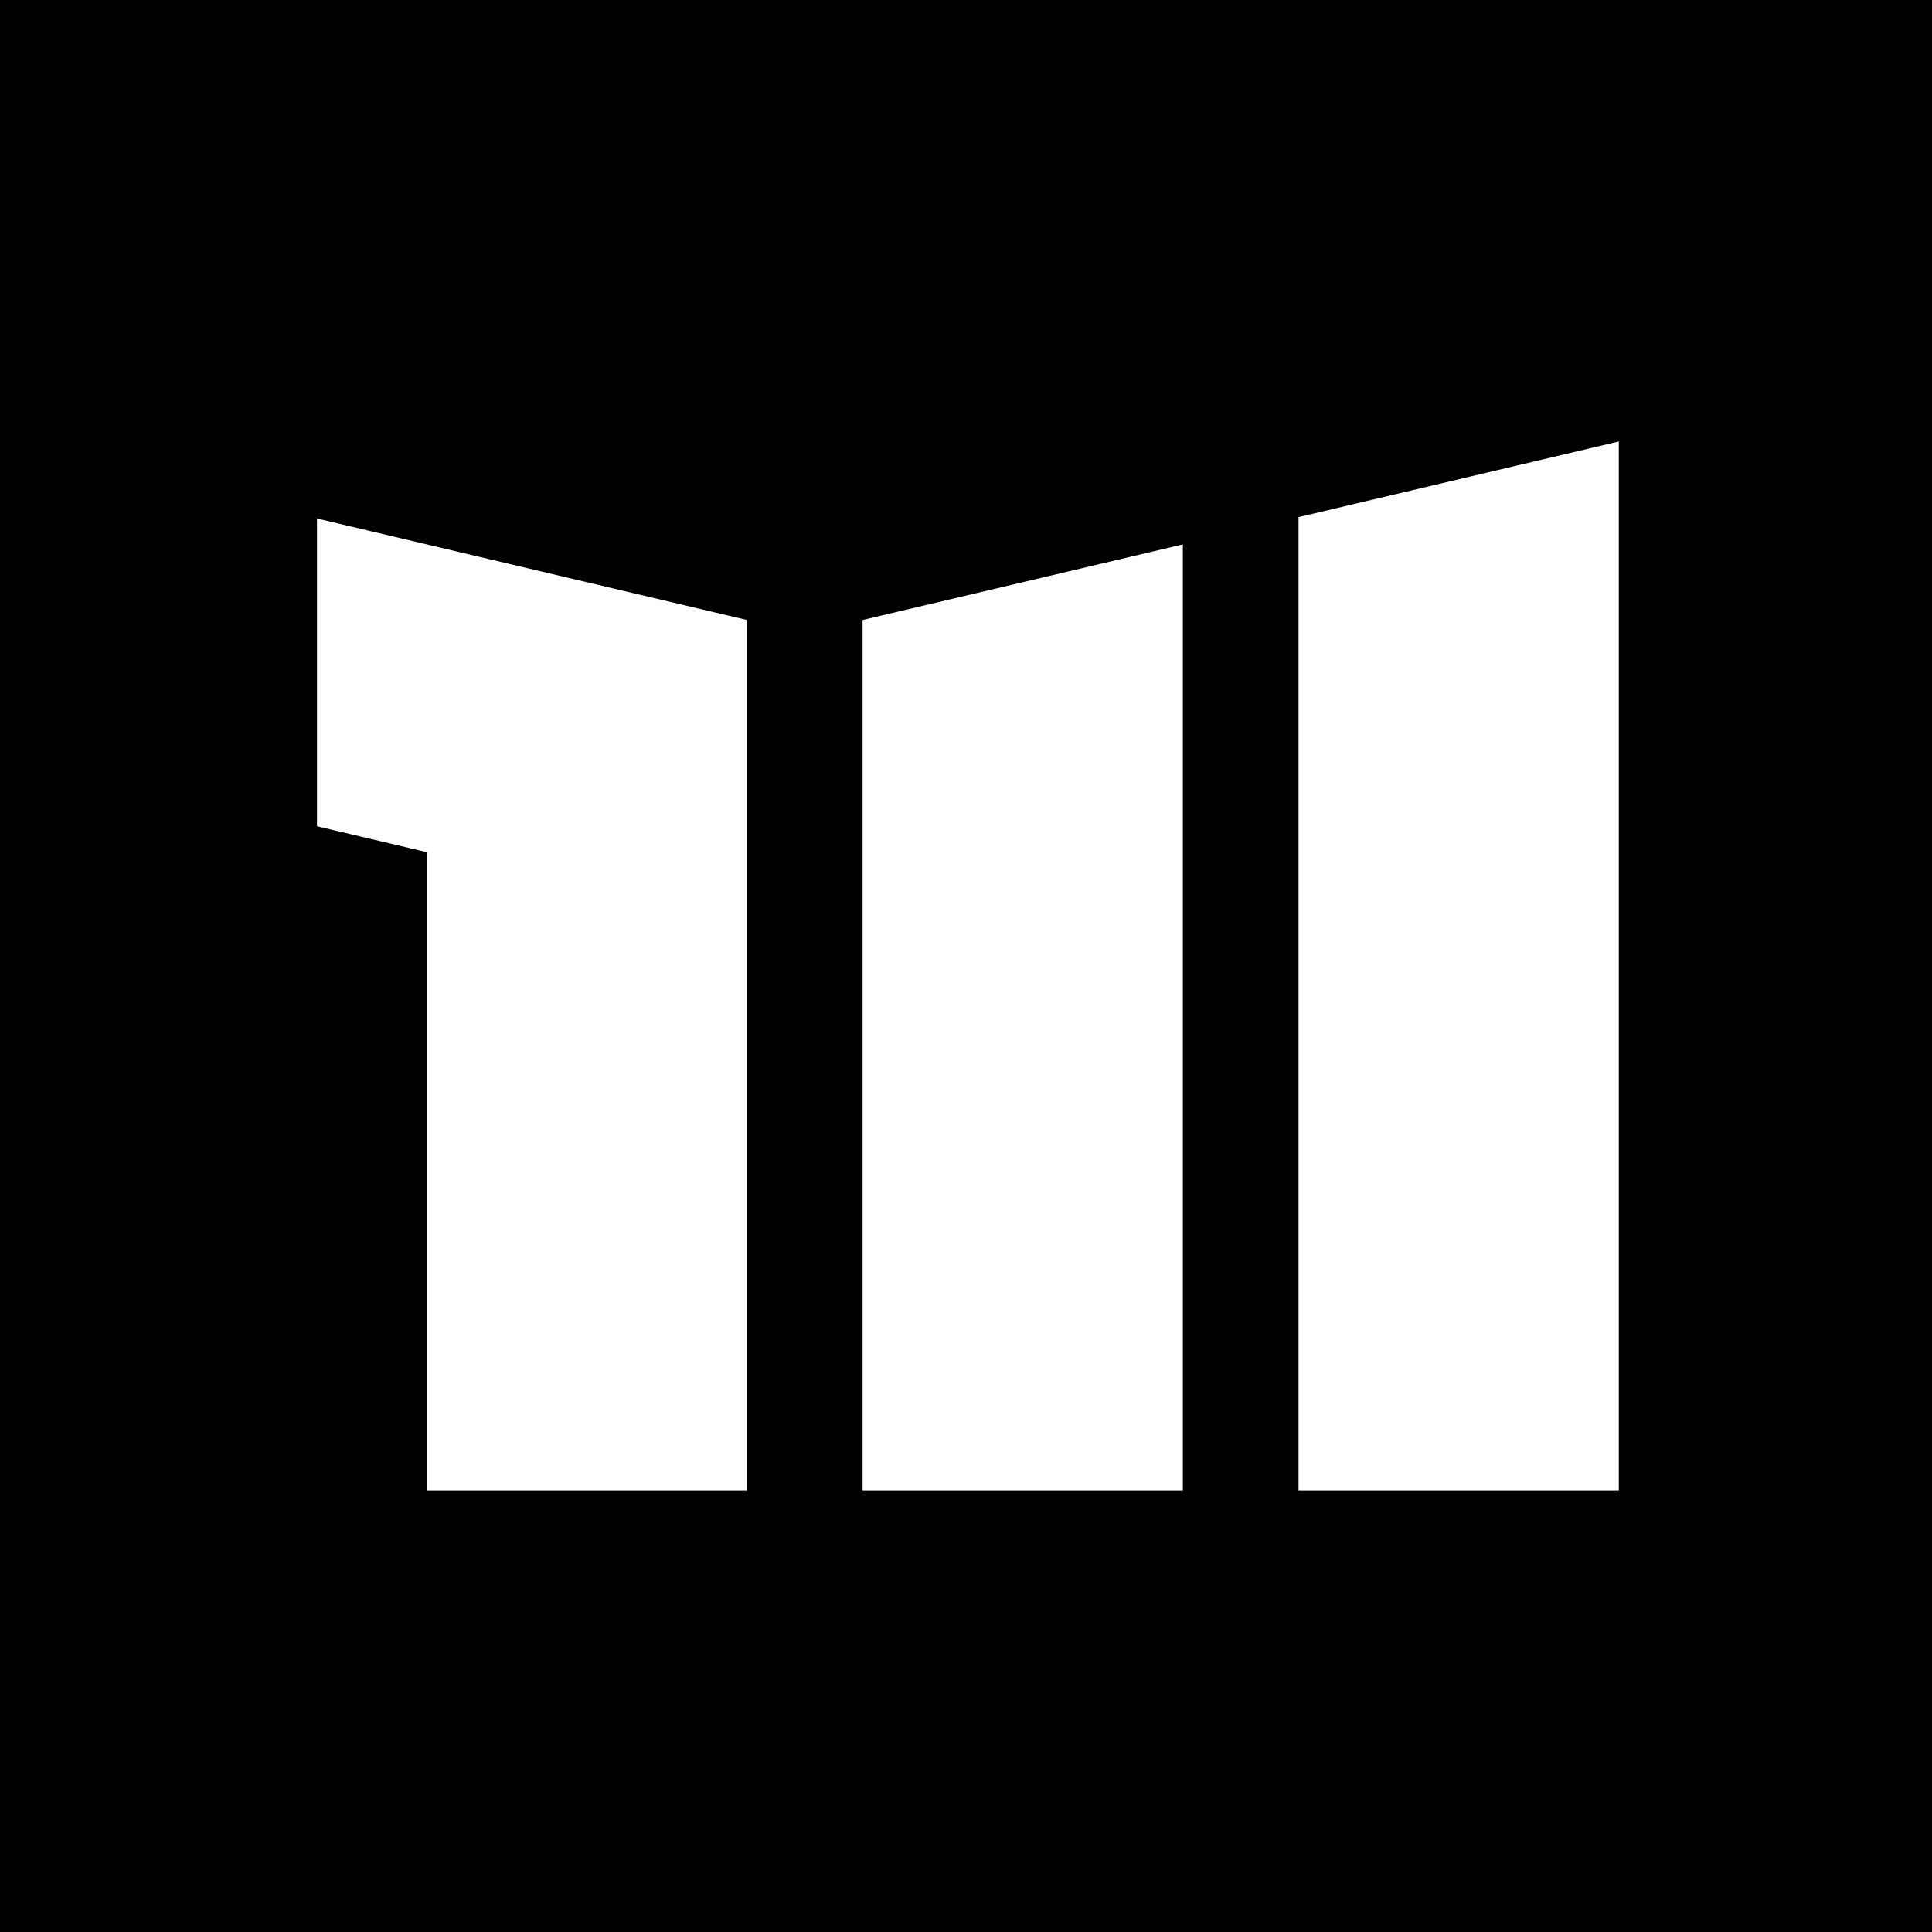
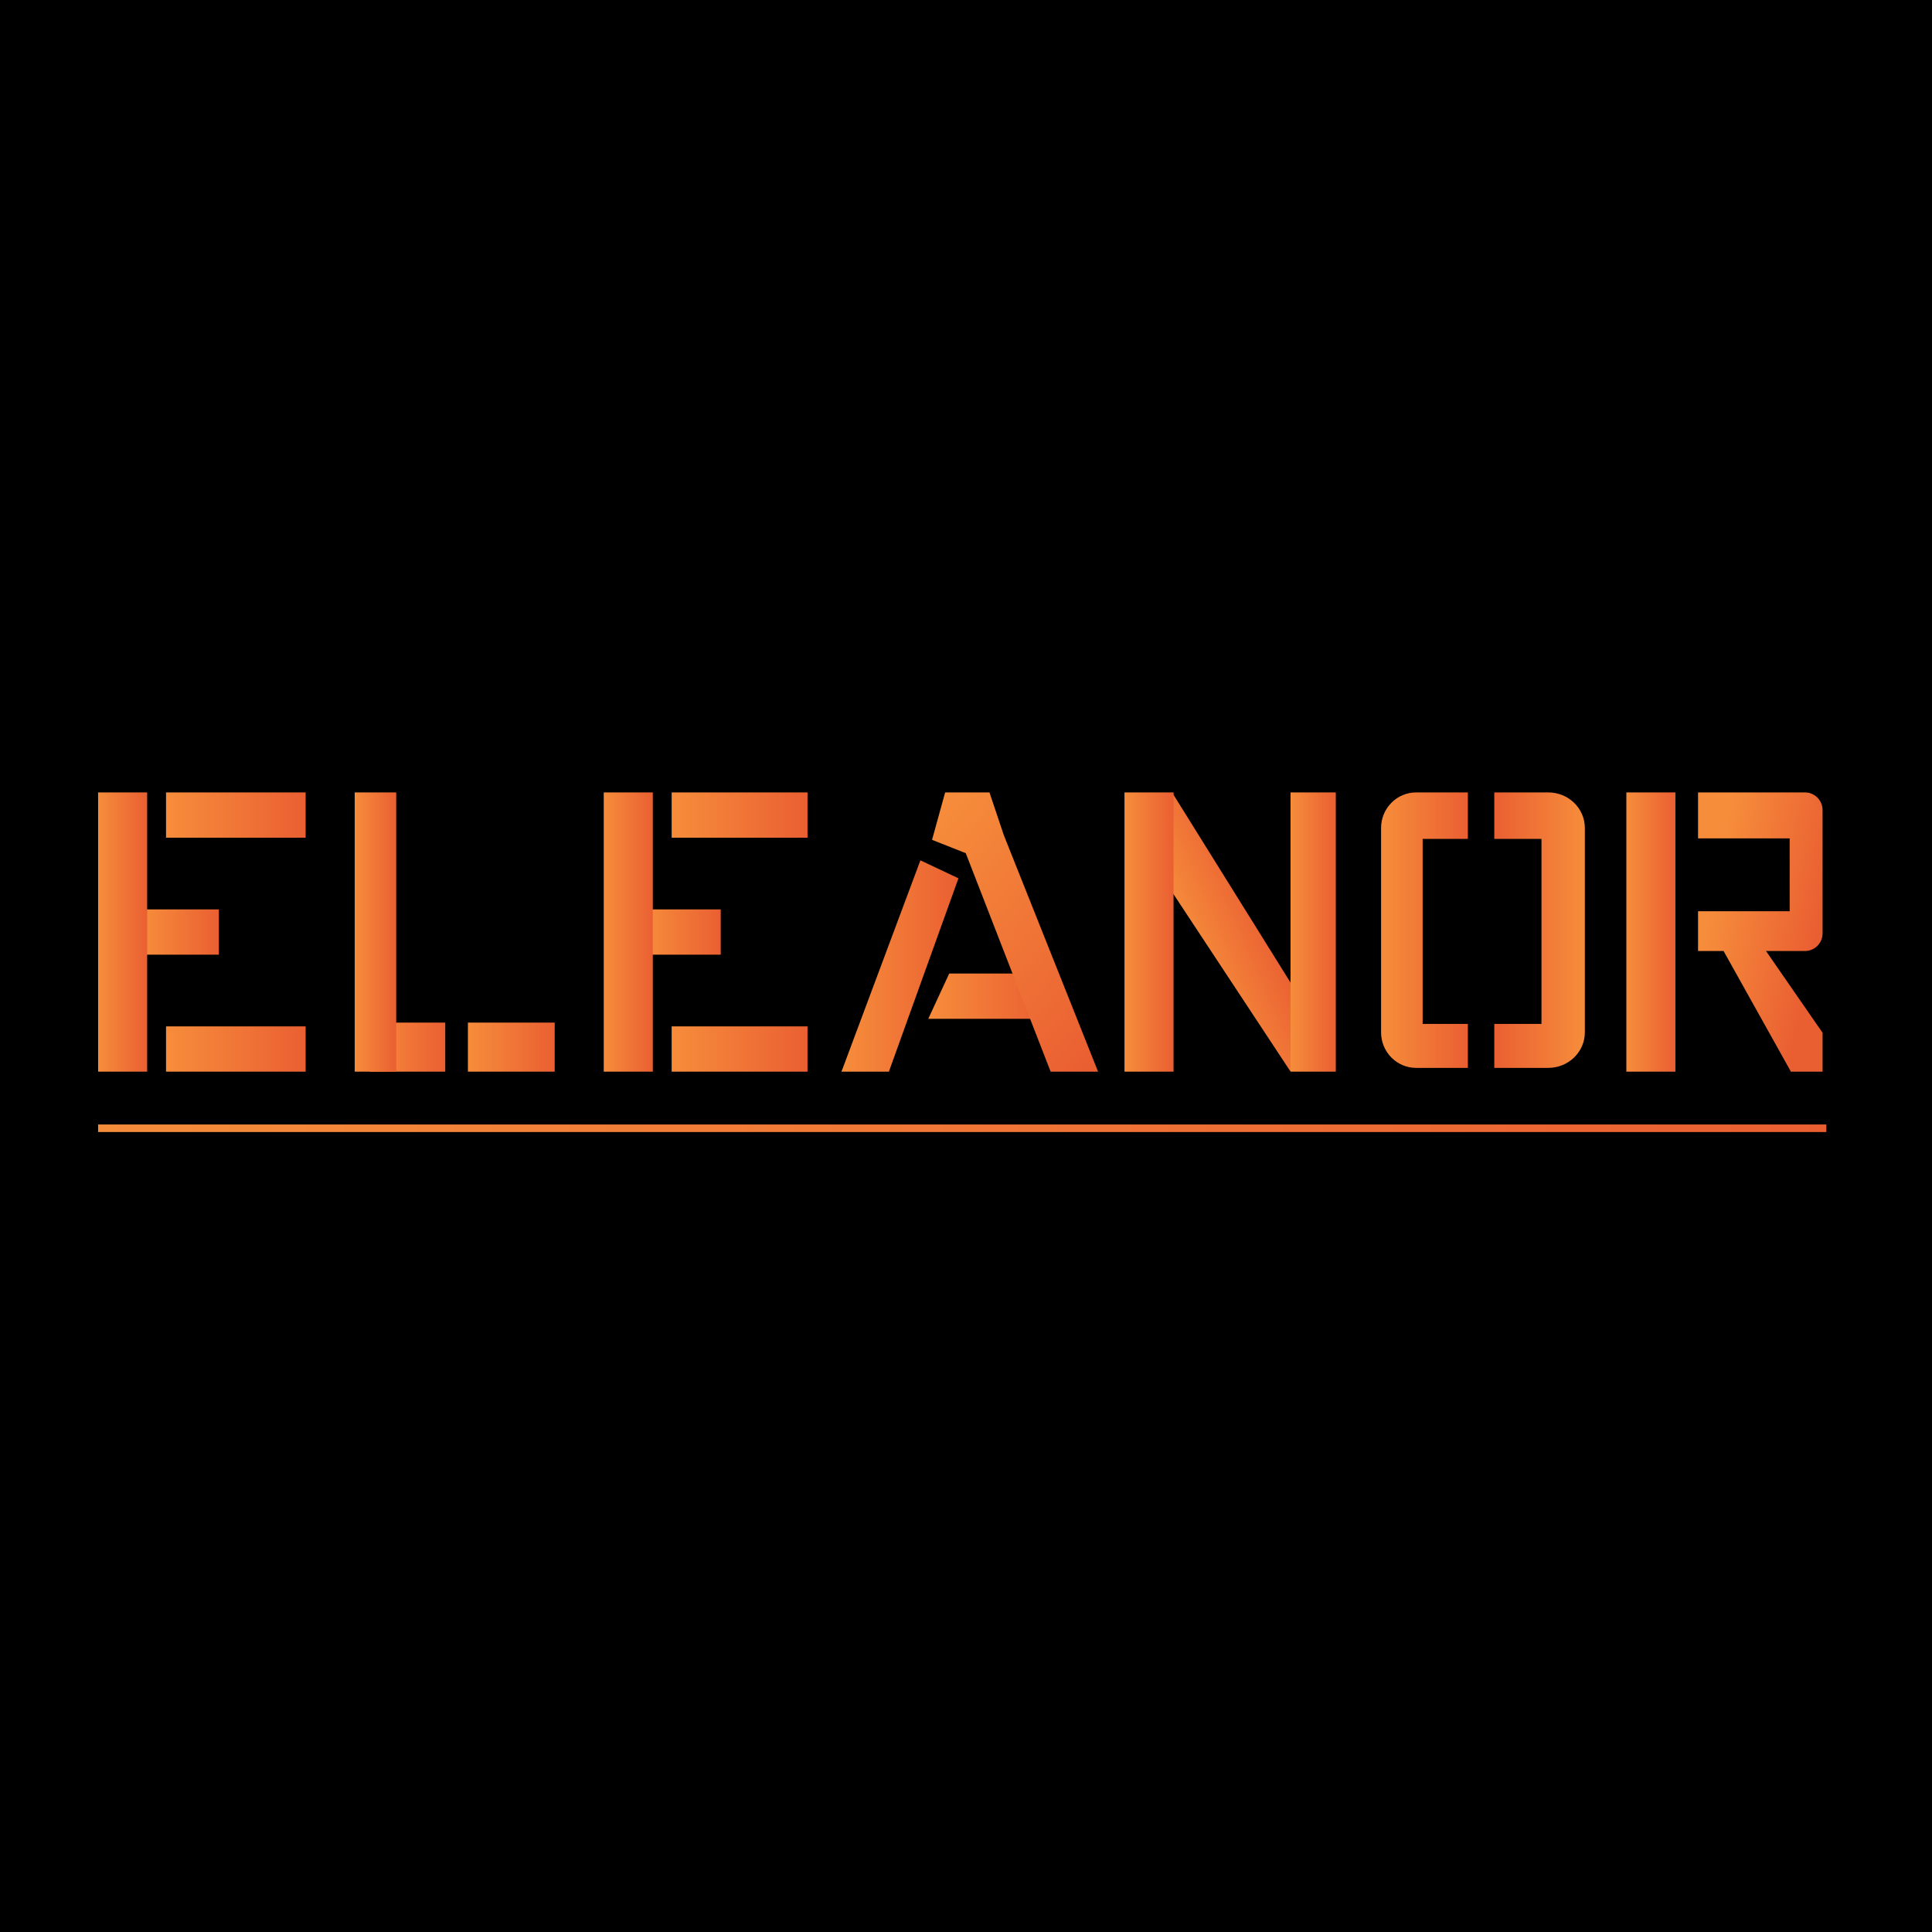
<svg xmlns="http://www.w3.org/2000/svg" width="512" height="512" viewBox="0 0 512 512" fill="none">
-   <rect width="512" height="512" fill="black" />
-   <path d="M197.958 164.309V394.977H113.087V225.828L84 218.963V137.406L197.958 164.309Z" fill="white" />
-   <path d="M313.467 144.269V394.975H228.597V164.307L313.467 144.269Z" fill="white" />
-   <path d="M428.997 117V394.976H344.126V137.038L428.997 117Z" fill="white" />
+   <g clip-path="url(#clip0_541_901)">
+     <path d="M512 0H0V512H512V0Z" fill="black" />
+     <path d="M389 222.317V210H375.285C370.157 210 366 214.218 366 219.421V273.579C366 278.782 370.157 283 375.285 283H389V271.34H377.014V222.317H389Z" fill="url(#paint0_linear_541_901)" />
+     <path d="M396 222.317V210H410.312C415.662 210 420 214.218 420 219.421V273.579C420 278.782 415.662 283 410.312 283H396V271.34H408.507V222.317H396Z" fill="url(#paint1_linear_541_901)" />
+     <path d="M341.906 283.83L352.368 277.036L310.659 210.085L298.487 218.004L341.906 283.83Z" fill="url(#paint2_linear_541_901)" />
+     <path d="M298 284H311V210H298V284Z" fill="url(#paint3_linear_541_901)" />
+     <path d="M342 284H354V210H342V284Z" fill="url(#paint4_linear_541_901)" />
+     <path d="M98 284H118V271H98V284Z" fill="url(#paint5_linear_541_901)" />
+     <path d="M124 284H147V271H124V284Z" fill="url(#paint6_linear_541_901)" />
+     <path d="M94 284H105V210H94V284Z" fill="url(#paint7_linear_541_901)" />
+     <path d="M38 253H58V241H38V253Z" fill="url(#paint8_linear_541_901)" />
+     <path d="M26 284H39V210H26V284Z" fill="url(#paint9_linear_541_901)" />
+     <path d="M44 222H81V210H44V222Z" fill="url(#paint10_linear_541_901)" />
+     <path d="M44 284H81V272H44V284Z" fill="url(#paint11_linear_541_901)" />
+     <path d="M171 253H191V241H171V253Z" fill="url(#paint12_linear_541_901)" />
+     <path d="M160 284H173V210H160V284Z" fill="url(#paint13_linear_541_901)" />
+     <path d="M178 222H214V210H178V222Z" fill="url(#paint14_linear_541_901)" />
+     <path d="M178 284H214V272H178V284Z" fill="url(#paint15_linear_541_901)" />
+     <path d="M246 270H277V258H251.547L246 270Z" fill="url(#paint16_linear_541_901)" />
+     <path d="M243.915 228L254 232.762L235.565 284H223L243.915 228Z" fill="url(#paint17_linear_541_901)" />
+     <path d="M266.023 221.334L262.218 210H250.474L247 222.566L255.932 226.098L278.429 284H291L266.023 221.334Z" fill="url(#paint18_linear_541_901)" />
+     <path d="M431 284H444V210H431V284Z" fill="url(#paint19_linear_541_901)" />
+     <path d="M474.607 284L456.763 252.029H450V241.481H474.281V222.183H450V210H478.329C480.909 210 483 212.102 483 214.696V247.333C483 249.926 480.909 252.029 478.329 252.029H468.007L483 273.697V284H474.607Z" fill="url(#paint20_linear_541_901)" />
+     <path fill-rule="evenodd" clip-rule="evenodd" d="M484 300H26V298H484V300Z" fill="url(#paint21_linear_541_901)" />
+   </g>
+   <defs>
+     <linearGradient id="paint0_linear_541_901" x1="389" y1="246.5" x2="366" y2="246.5" gradientUnits="userSpaceOnUse">
+       <stop stop-color="#EA5F32" />
+       <stop offset="1" stop-color="#F68D3B" />
+     </linearGradient>
+     <linearGradient id="paint1_linear_541_901" x1="396" y1="246.5" x2="420" y2="246.5" gradientUnits="userSpaceOnUse">
+       <stop stop-color="#EA5F32" />
+       <stop offset="1" stop-color="#F68D3B" />
+     </linearGradient>
+     <linearGradient id="paint2_linear_541_901" x1="346.625" y1="267.718" x2="326.398" y2="276.548" gradientUnits="userSpaceOnUse">
+       <stop stop-color="#EA5F32" />
+       <stop offset="1" stop-color="#F68D3B" />
+     </linearGradient>
+     <linearGradient id="paint3_linear_541_901" x1="311" y1="247" x2="298" y2="247" gradientUnits="userSpaceOnUse">
+       <stop stop-color="#EA5F32" />
+       <stop offset="1" stop-color="#F68D3B" />
+     </linearGradient>
+     <linearGradient id="paint4_linear_541_901" x1="354" y1="247" x2="342" y2="247" gradientUnits="userSpaceOnUse">
+       <stop stop-color="#EA5F32" />
+       <stop offset="1" stop-color="#F68D3B" />
+     </linearGradient>
+     <linearGradient id="paint5_linear_541_901" x1="118" y1="277.5" x2="98" y2="277.5" gradientUnits="userSpaceOnUse">
+       <stop stop-color="#EA5F32" />
+       <stop offset="1" stop-color="#F68D3B" />
+     </linearGradient>
+     <linearGradient id="paint6_linear_541_901" x1="147" y1="277.5" x2="124" y2="277.5" gradientUnits="userSpaceOnUse">
+       <stop stop-color="#EA5F32" />
+       <stop offset="1" stop-color="#F68D3B" />
+     </linearGradient>
+     <linearGradient id="paint7_linear_541_901" x1="105" y1="247" x2="94" y2="247" gradientUnits="userSpaceOnUse">
+       <stop stop-color="#EA5F32" />
+       <stop offset="1" stop-color="#F68D3B" />
+     </linearGradient>
+     <linearGradient id="paint8_linear_541_901" x1="58" y1="247" x2="38" y2="247" gradientUnits="userSpaceOnUse">
+       <stop stop-color="#EA5F32" />
+       <stop offset="1" stop-color="#F68D3B" />
+     </linearGradient>
+     <linearGradient id="paint9_linear_541_901" x1="39" y1="247" x2="26" y2="247" gradientUnits="userSpaceOnUse">
+       <stop stop-color="#EA5F32" />
+       <stop offset="1" stop-color="#F68D3B" />
+     </linearGradient>
+     <linearGradient id="paint10_linear_541_901" x1="81" y1="216" x2="44" y2="216" gradientUnits="userSpaceOnUse">
+       <stop stop-color="#EA5F32" />
+       <stop offset="1" stop-color="#F68D3B" />
+     </linearGradient>
+     <linearGradient id="paint11_linear_541_901" x1="81" y1="278" x2="44" y2="278" gradientUnits="userSpaceOnUse">
+       <stop stop-color="#EA5F32" />
+       <stop offset="1" stop-color="#F68D3B" />
+     </linearGradient>
+     <linearGradient id="paint12_linear_541_901" x1="191" y1="247" x2="171" y2="247" gradientUnits="userSpaceOnUse">
+       <stop stop-color="#EA5F32" />
+       <stop offset="1" stop-color="#F68D3B" />
+     </linearGradient>
+     <linearGradient id="paint13_linear_541_901" x1="173" y1="247" x2="160" y2="247" gradientUnits="userSpaceOnUse">
+       <stop stop-color="#EA5F32" />
+       <stop offset="1" stop-color="#F68D3B" />
+     </linearGradient>
+     <linearGradient id="paint14_linear_541_901" x1="214" y1="216" x2="178" y2="216" gradientUnits="userSpaceOnUse">
+       <stop stop-color="#EA5F32" />
+       <stop offset="1" stop-color="#F68D3B" />
+     </linearGradient>
+     <linearGradient id="paint15_linear_541_901" x1="214" y1="278" x2="178" y2="278" gradientUnits="userSpaceOnUse">
+       <stop stop-color="#EA5F32" />
+       <stop offset="1" stop-color="#F68D3B" />
+     </linearGradient>
+     <linearGradient id="paint16_linear_541_901" x1="277" y1="264" x2="246" y2="264" gradientUnits="userSpaceOnUse">
+       <stop stop-color="#EA5F32" />
+       <stop offset="1" stop-color="#F68D3B" />
+     </linearGradient>
+     <linearGradient id="paint17_linear_541_901" x1="254" y1="256" x2="223" y2="256" gradientUnits="userSpaceOnUse">
+       <stop stop-color="#EA5F32" />
+       <stop offset="1" stop-color="#F68D3B" />
+     </linearGradient>
+     <linearGradient id="paint18_linear_541_901" x1="297.533" y1="271.16" x2="240.851" y2="223.045" gradientUnits="userSpaceOnUse">
+       <stop stop-color="#EA5F32" />
+       <stop offset="1" stop-color="#F68D3B" />
+     </linearGradient>
+     <linearGradient id="paint19_linear_541_901" x1="444" y1="247" x2="431" y2="247" gradientUnits="userSpaceOnUse">
+       <stop stop-color="#EA5F32" />
+       <stop offset="1" stop-color="#F68D3B" />
+     </linearGradient>
+     <linearGradient id="paint20_linear_541_901" x1="481.533" y1="245.569" x2="453.414" y2="239.884" gradientUnits="userSpaceOnUse">
+       <stop stop-color="#EA5F32" />
+       <stop offset="1" stop-color="#F68D3B" />
+     </linearGradient>
+     <linearGradient id="paint21_linear_541_901" x1="484" y1="299" x2="26" y2="299" gradientUnits="userSpaceOnUse">
+       <stop stop-color="#EA5F32" />
+       <stop offset="1" stop-color="#F68D3B" />
+     </linearGradient>
+     <clipPath id="clip0_541_901">
+       <rect width="512" height="512" fill="white" />
+     </clipPath>
+   </defs>
</svg>
